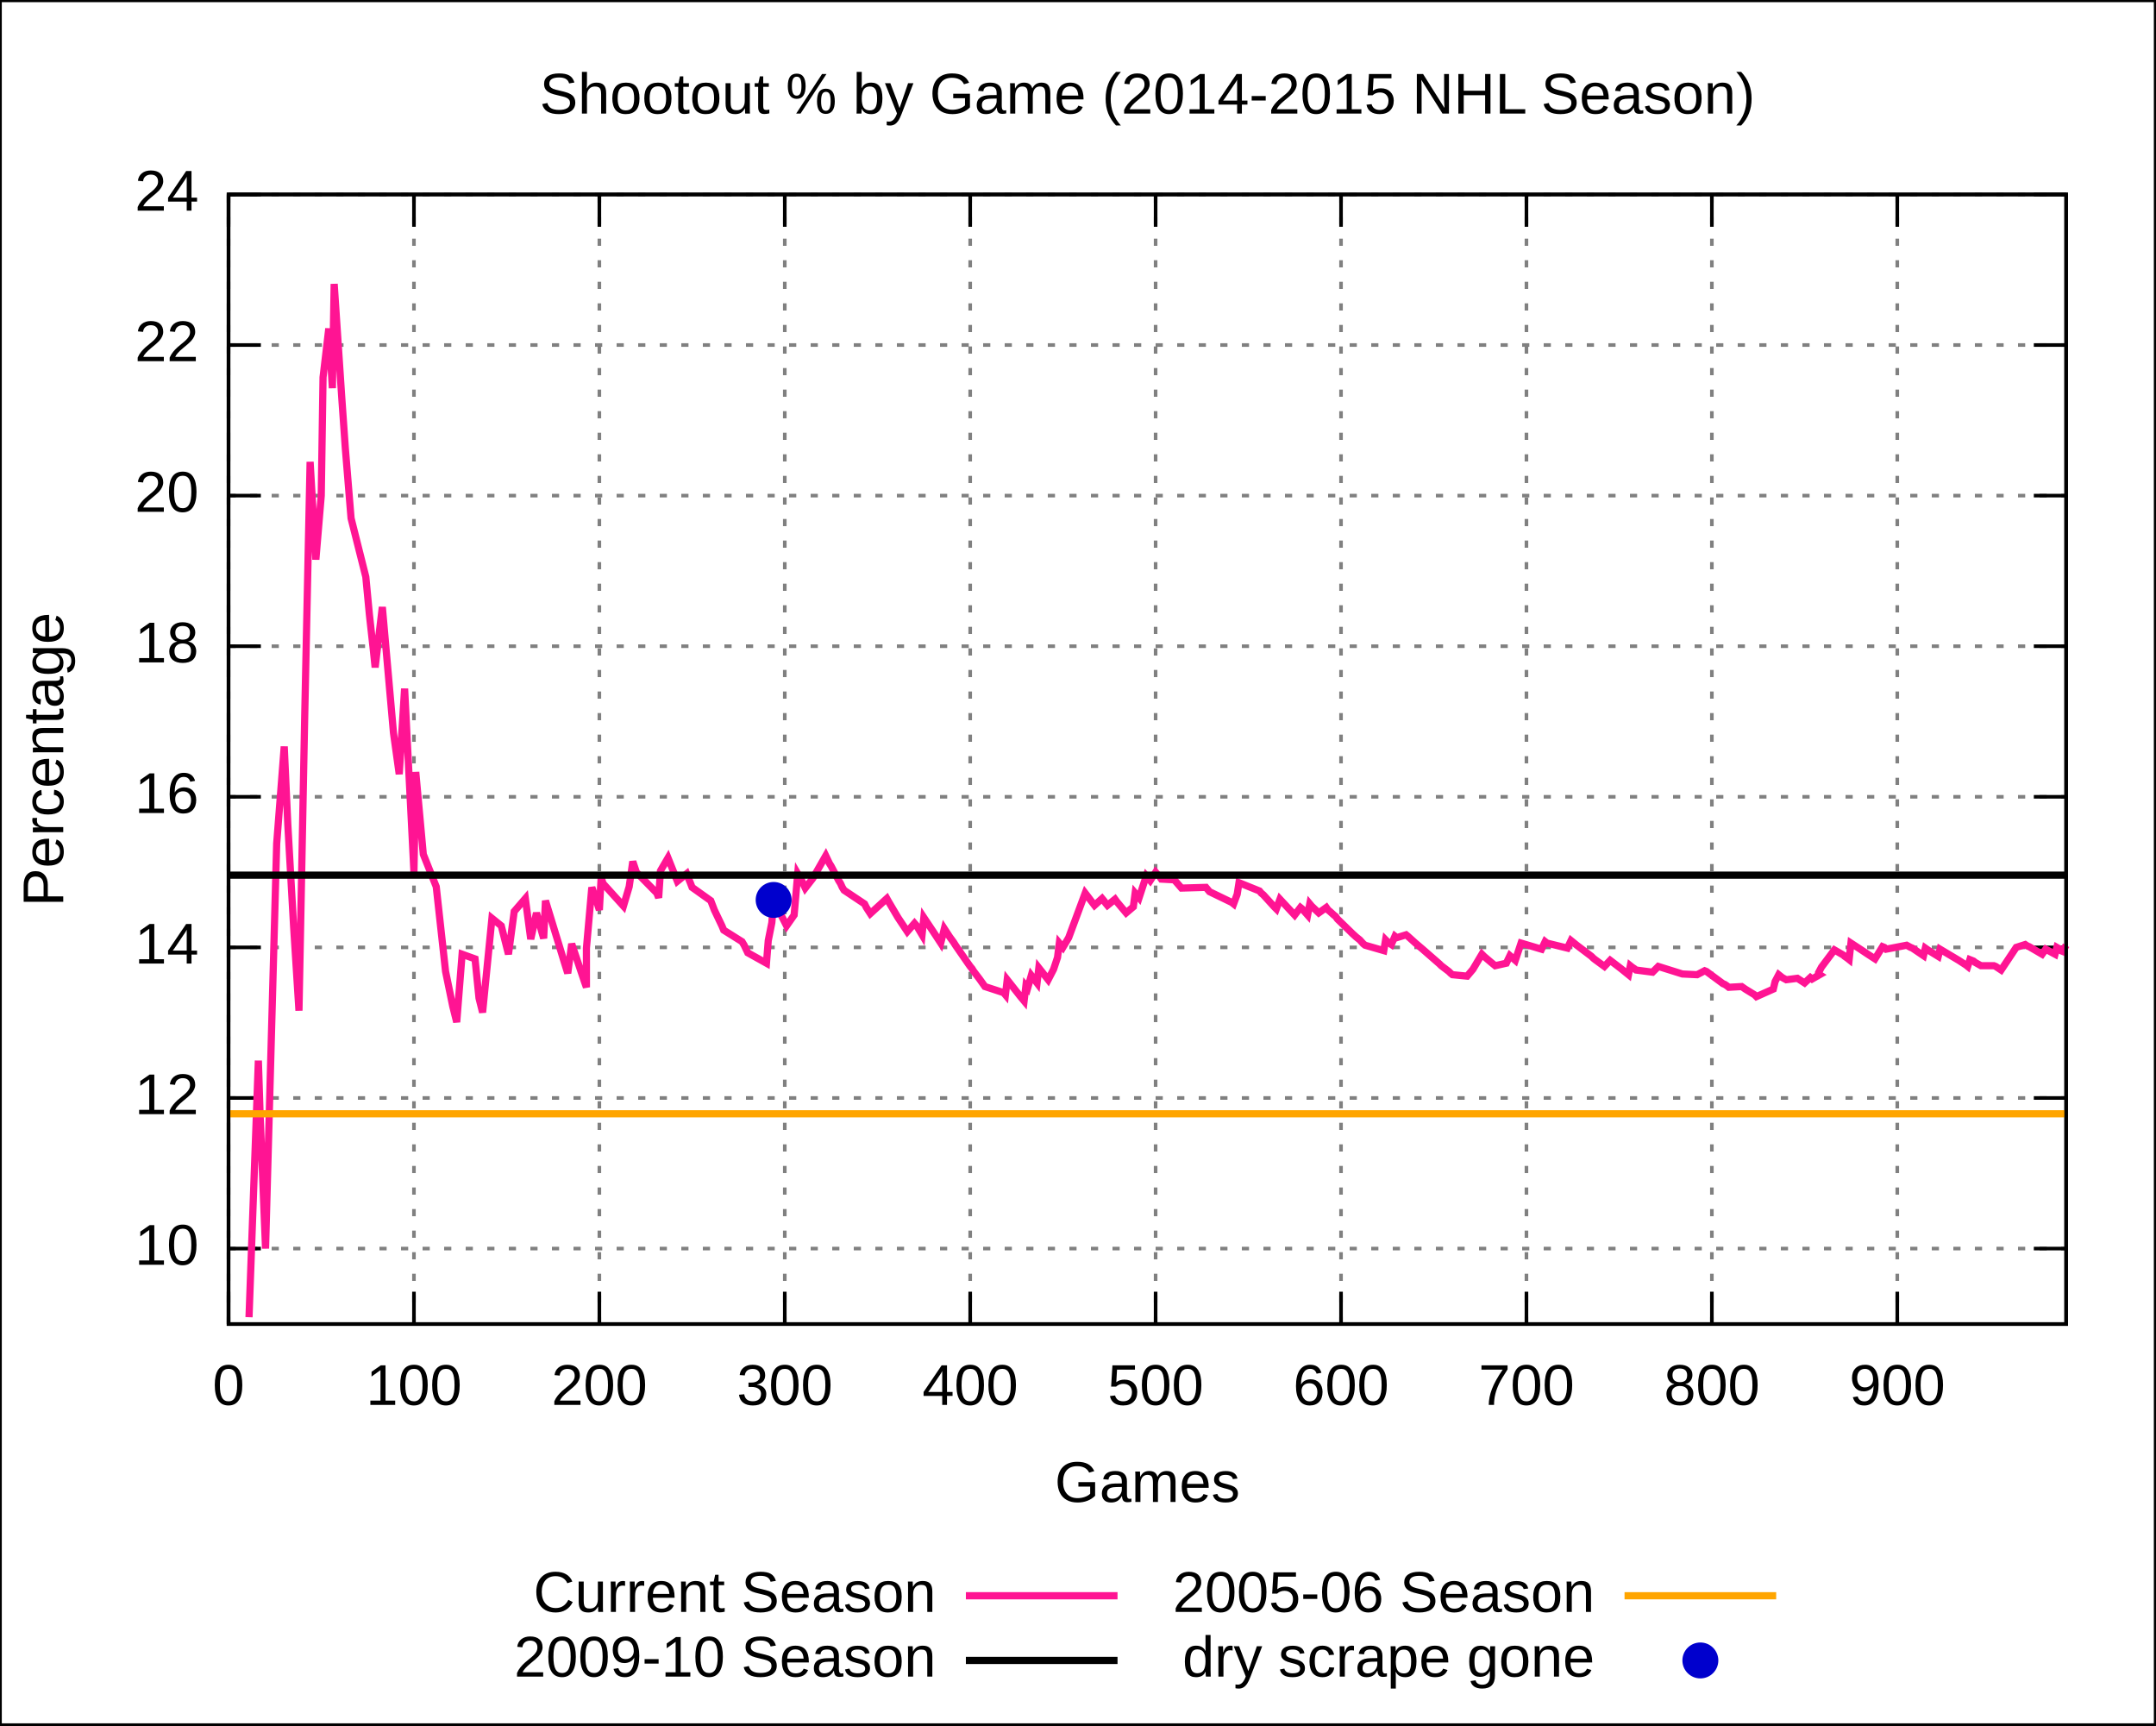
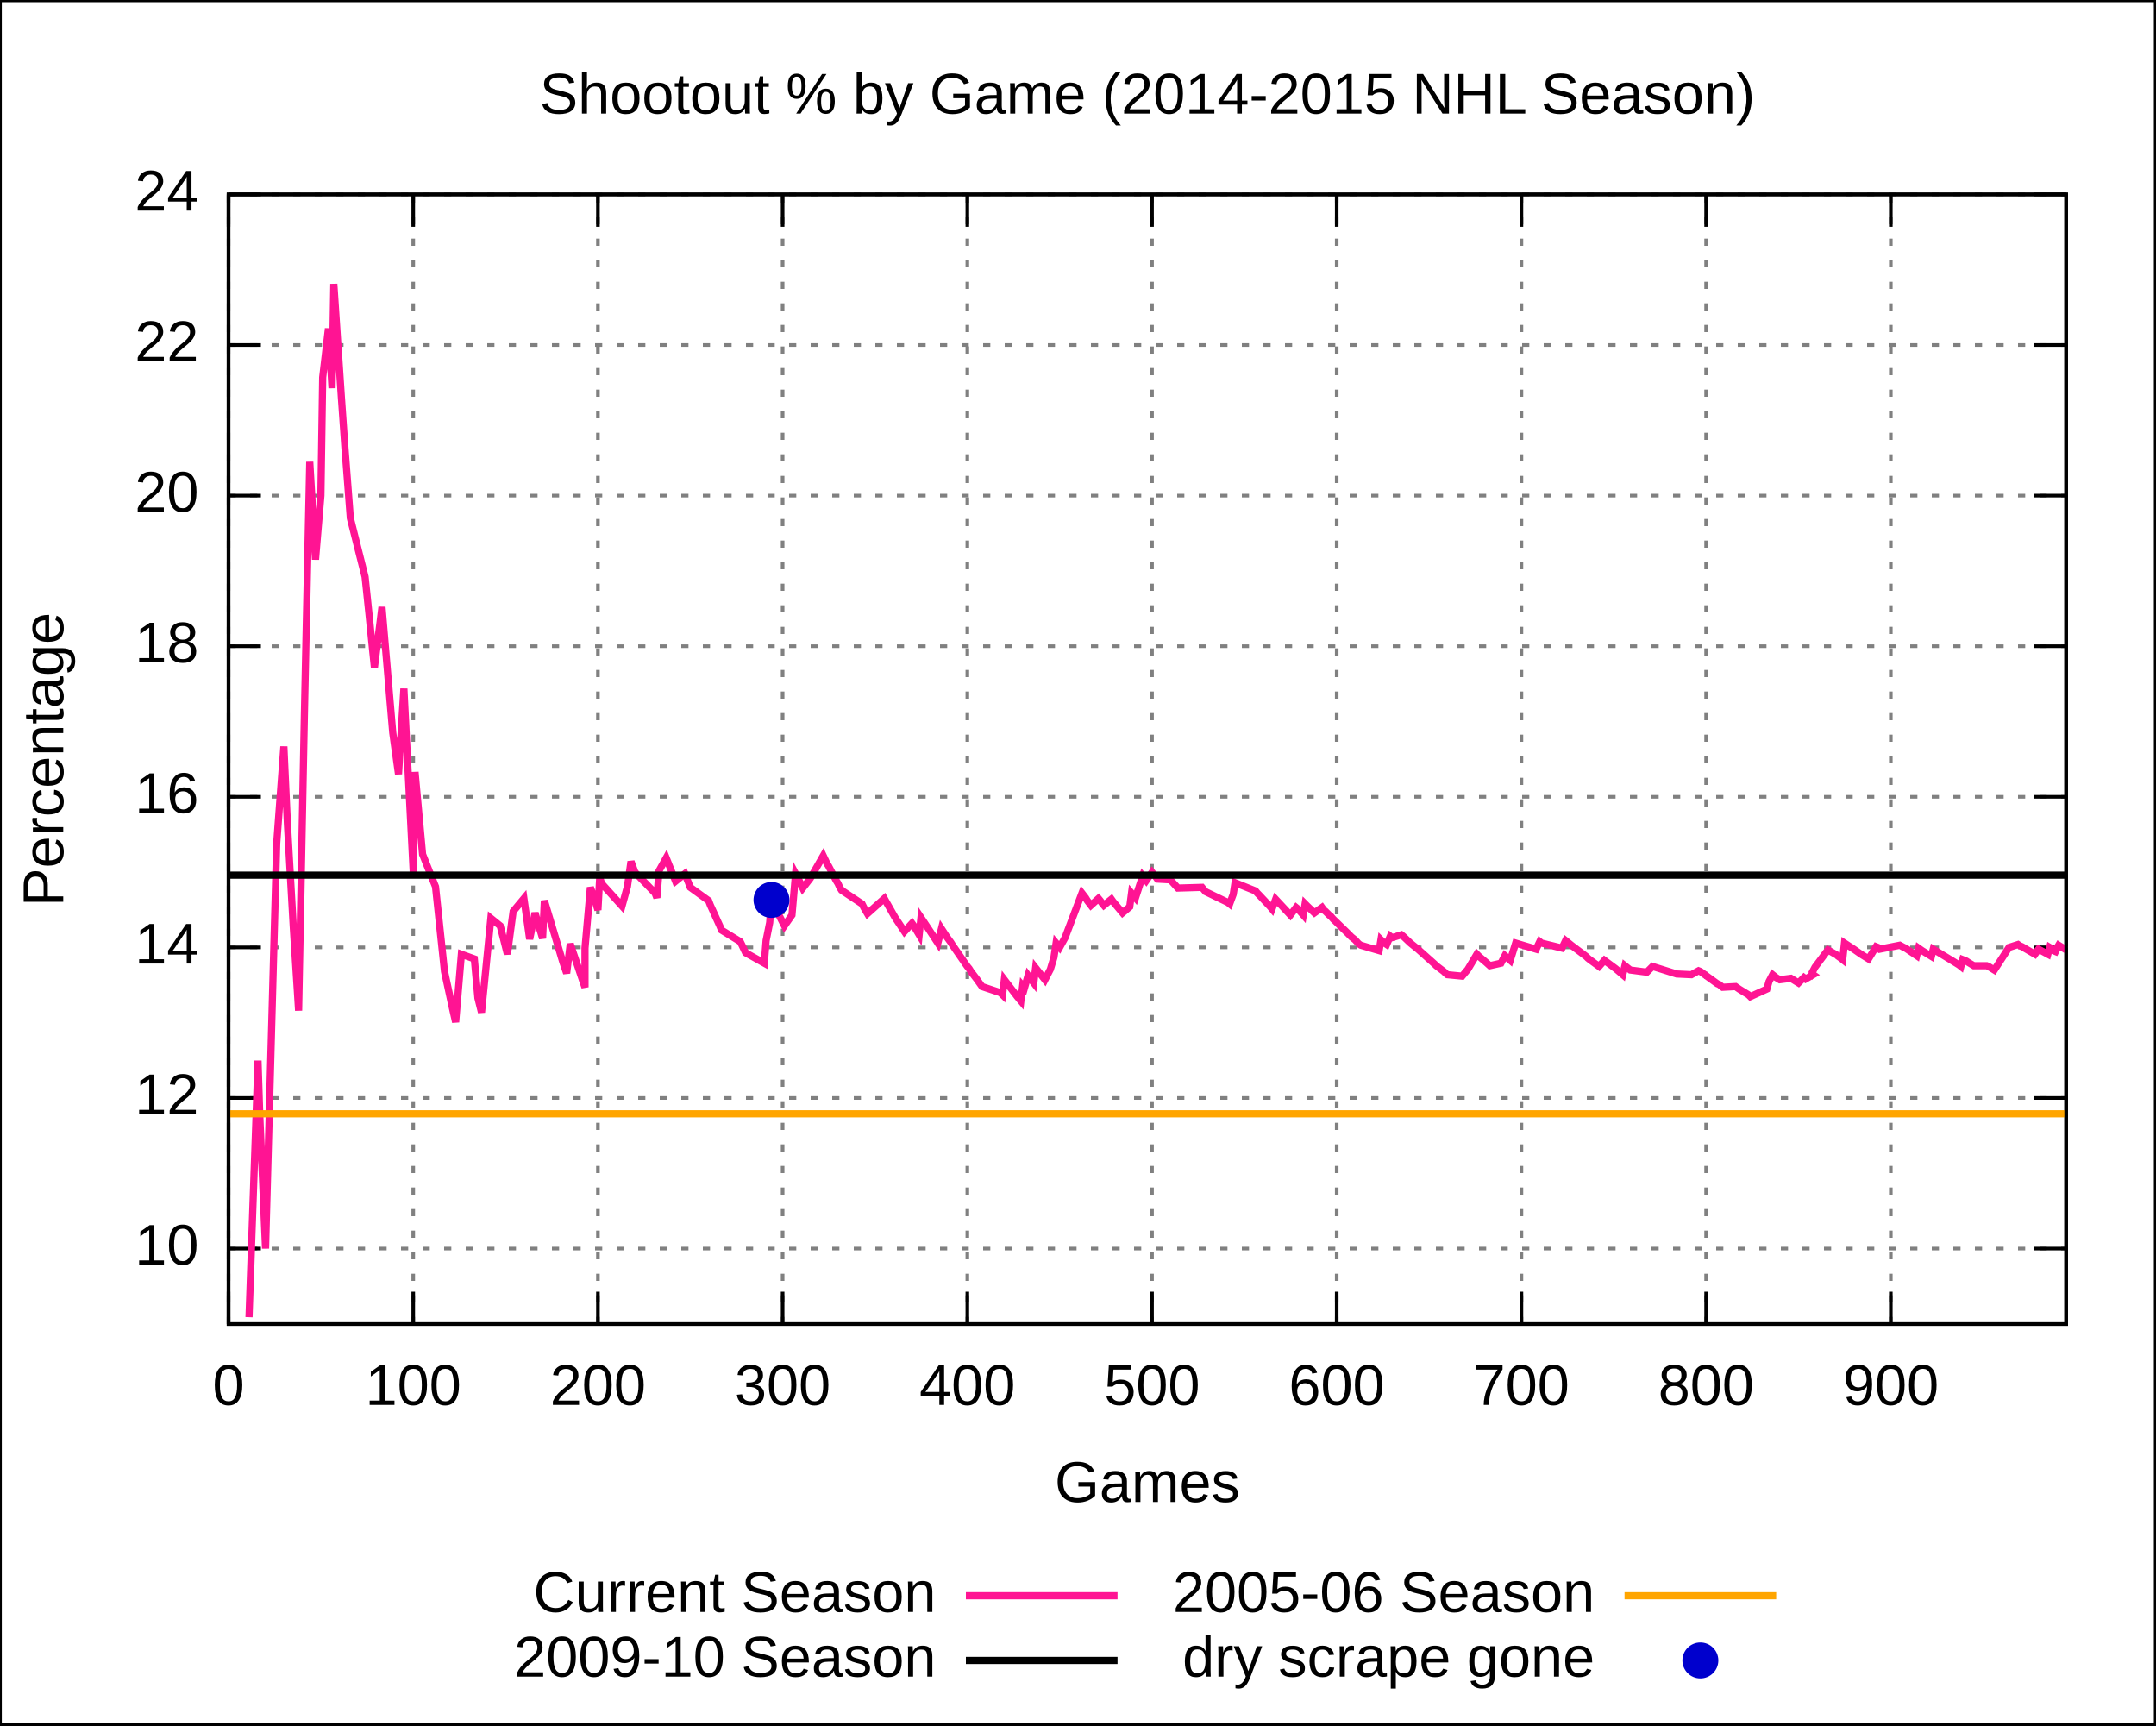
<svg xmlns="http://www.w3.org/2000/svg" xmlns:xlink="http://www.w3.org/1999/xlink" width="600" height="480" viewBox="0 0 600 480">
  <g id="gnuplot_canvas">
    <rect x="0" y="0" width="600" height="480" fill="none" />
    <defs>
      <circle id="gpDot" r="0.5" stroke-width="0.5" />
      <path id="gpPt0" stroke-width="0.222" stroke="currentColor" d="M-1,0 h2 M0,-1 v2" />
      <path id="gpPt1" stroke-width="0.222" stroke="currentColor" d="M-1,-1 L1,1 M1,-1 L-1,1" />
      <path id="gpPt2" stroke-width="0.222" stroke="currentColor" d="M-1,0 L1,0 M0,-1 L0,1 M-1,-1 L1,1 M-1,1 L1,-1" />
      <rect id="gpPt3" stroke-width="0.222" stroke="currentColor" x="-1" y="-1" width="2" height="2" />
      <rect id="gpPt4" stroke-width="0.222" stroke="currentColor" fill="currentColor" x="-1" y="-1" width="2" height="2" />
      <circle id="gpPt5" stroke-width="0.222" stroke="currentColor" cx="0" cy="0" r="1" />
      <use xlink:href="#gpPt5" id="gpPt6" fill="currentColor" stroke="none" />
      <path id="gpPt7" stroke-width="0.222" stroke="currentColor" d="M0,-1.33 L-1.33,0.67 L1.33,0.67 z" />
      <use xlink:href="#gpPt7" id="gpPt8" fill="currentColor" stroke="none" />
      <use xlink:href="#gpPt7" id="gpPt9" stroke="currentColor" transform="rotate(180)" />
      <use xlink:href="#gpPt9" id="gpPt10" fill="currentColor" stroke="none" />
      <use xlink:href="#gpPt3" id="gpPt11" stroke="currentColor" transform="rotate(45)" />
      <use xlink:href="#gpPt11" id="gpPt12" fill="currentColor" stroke="none" />
    </defs>
    <g style="fill:none; color:white; stroke:currentColor; stroke-width:1.00; stroke-linecap:butt; stroke-linejoin:miter">
</g>
    <g style="fill:none; color:black; stroke:currentColor; stroke-width:1.00; stroke-linecap:butt; stroke-linejoin:miter">
      <g style="stroke:none; shape-rendering:crispEdges">
        <polygon fill="rgb(255, 255, 255)" points="0.0,480.0 599.9,480.0 599.9,0.1 0.0,0.1 " />
      </g>
      <path stroke="black" d="M0.0,480.0 L0.0,0.1 L599.9,0.1 L599.9,480.0 L0.0,480.0  " />
    </g>
    <g style="fill:none; color:gray; stroke:currentColor; stroke-width:1.00; stroke-linecap:butt; stroke-linejoin:miter">
      <path stroke="gray" stroke-dasharray=" 2,4" class="gridline" d="M63.6,347.4 L575.0,347.4  " />
    </g>
    <g style="fill:none; color:black; stroke:currentColor; stroke-width:1.00; stroke-linecap:butt; stroke-linejoin:miter">
      <path stroke="black" d="M63.6,347.4 L72.6,347.4 M575.0,347.4 L566.0,347.4  " />
      <g transform="translate(55.3,351.9)" style="stroke:none; fill:black; font-family:Arial; font-size:12.00pt; text-anchor:end">
        <text> 10</text>
      </g>
    </g>
    <g style="fill:none; color:gray; stroke:currentColor; stroke-width:1.00; stroke-linecap:butt; stroke-linejoin:miter">
      <path stroke="gray" stroke-dasharray=" 2,4" class="gridline" d="M63.6,305.5 L575.0,305.5  " />
    </g>
    <g style="fill:none; color:black; stroke:currentColor; stroke-width:1.00; stroke-linecap:butt; stroke-linejoin:miter">
      <path stroke="black" d="M63.6,305.5 L72.6,305.5 M575.0,305.5 L566.0,305.5  " />
      <g transform="translate(55.3,310.0)" style="stroke:none; fill:black; font-family:Arial; font-size:12.00pt; text-anchor:end">
        <text> 12</text>
      </g>
    </g>
    <g style="fill:none; color:gray; stroke:currentColor; stroke-width:1.00; stroke-linecap:butt; stroke-linejoin:miter">
      <path stroke="gray" stroke-dasharray=" 2,4" class="gridline" d="M63.6,263.6 L575.0,263.6  " />
    </g>
    <g style="fill:none; color:black; stroke:currentColor; stroke-width:1.00; stroke-linecap:butt; stroke-linejoin:miter">
      <path stroke="black" d="M63.6,263.6 L72.6,263.6 M575.0,263.6 L566.0,263.6  " />
      <g transform="translate(55.3,268.1)" style="stroke:none; fill:black; font-family:Arial; font-size:12.00pt; text-anchor:end">
        <text> 14</text>
      </g>
    </g>
    <g style="fill:none; color:gray; stroke:currentColor; stroke-width:1.00; stroke-linecap:butt; stroke-linejoin:miter">
      <path stroke="gray" stroke-dasharray=" 2,4" class="gridline" d="M63.6,221.7 L575.0,221.7  " />
    </g>
    <g style="fill:none; color:black; stroke:currentColor; stroke-width:1.00; stroke-linecap:butt; stroke-linejoin:miter">
      <path stroke="black" d="M63.6,221.7 L72.6,221.7 M575.0,221.7 L566.0,221.7  " />
      <g transform="translate(55.3,226.2)" style="stroke:none; fill:black; font-family:Arial; font-size:12.00pt; text-anchor:end">
        <text> 16</text>
      </g>
    </g>
    <g style="fill:none; color:gray; stroke:currentColor; stroke-width:1.00; stroke-linecap:butt; stroke-linejoin:miter">
      <path stroke="gray" stroke-dasharray=" 2,4" class="gridline" d="M63.6,179.8 L575.0,179.8  " />
    </g>
    <g style="fill:none; color:black; stroke:currentColor; stroke-width:1.00; stroke-linecap:butt; stroke-linejoin:miter">
      <path stroke="black" d="M63.6,179.8 L72.6,179.8 M575.0,179.8 L566.0,179.8  " />
      <g transform="translate(55.3,184.3)" style="stroke:none; fill:black; font-family:Arial; font-size:12.00pt; text-anchor:end">
        <text> 18</text>
      </g>
    </g>
    <g style="fill:none; color:gray; stroke:currentColor; stroke-width:1.00; stroke-linecap:butt; stroke-linejoin:miter">
      <path stroke="gray" stroke-dasharray=" 2,4" class="gridline" d="M63.6,137.9 L575.0,137.9  " />
    </g>
    <g style="fill:none; color:black; stroke:currentColor; stroke-width:1.00; stroke-linecap:butt; stroke-linejoin:miter">
      <path stroke="black" d="M63.6,137.9 L72.6,137.9 M575.0,137.9 L566.0,137.9  " />
      <g transform="translate(55.3,142.4)" style="stroke:none; fill:black; font-family:Arial; font-size:12.00pt; text-anchor:end">
        <text> 20</text>
      </g>
    </g>
    <g style="fill:none; color:gray; stroke:currentColor; stroke-width:1.00; stroke-linecap:butt; stroke-linejoin:miter">
      <path stroke="gray" stroke-dasharray=" 2,4" class="gridline" d="M63.6,96.0 L575.0,96.0  " />
    </g>
    <g style="fill:none; color:black; stroke:currentColor; stroke-width:1.00; stroke-linecap:butt; stroke-linejoin:miter">
      <path stroke="black" d="M63.6,96.0 L72.6,96.0 M575.0,96.0 L566.0,96.0  " />
      <g transform="translate(55.3,100.5)" style="stroke:none; fill:black; font-family:Arial; font-size:12.00pt; text-anchor:end">
        <text> 22</text>
      </g>
    </g>
    <g style="fill:none; color:gray; stroke:currentColor; stroke-width:1.00; stroke-linecap:butt; stroke-linejoin:miter">
      <path stroke="gray" stroke-dasharray=" 2,4" class="gridline" d="M63.6,54.1 L575.0,54.1  " />
    </g>
    <g style="fill:none; color:black; stroke:currentColor; stroke-width:1.00; stroke-linecap:butt; stroke-linejoin:miter">
      <path stroke="black" d="M63.6,54.1 L72.6,54.1 M575.0,54.1 L566.0,54.1  " />
      <g transform="translate(55.3,58.6)" style="stroke:none; fill:black; font-family:Arial; font-size:12.00pt; text-anchor:end">
        <text> 24</text>
      </g>
    </g>
    <g style="fill:none; color:gray; stroke:currentColor; stroke-width:1.00; stroke-linecap:butt; stroke-linejoin:miter">
      <path stroke="gray" stroke-dasharray=" 2,4" class="gridline" d="M63.6,368.4 L63.6,54.1  " />
    </g>
    <g style="fill:none; color:black; stroke:currentColor; stroke-width:1.00; stroke-linecap:butt; stroke-linejoin:miter">
      <path stroke="black" d="M63.6,368.4 L63.6,359.4 M63.6,54.1 L63.6,63.1  " />
      <g transform="translate(63.6,390.9)" style="stroke:none; fill:black; font-family:Arial; font-size:12.00pt; text-anchor:middle">
        <text> 0</text>
      </g>
    </g>
    <g style="fill:none; color:gray; stroke:currentColor; stroke-width:1.00; stroke-linecap:butt; stroke-linejoin:miter">
-       <path stroke="gray" stroke-dasharray=" 2,4" class="gridline" d="M115.2,368.4 L115.2,54.1  " />
-     </g>
-     <g style="fill:none; color:black; stroke:currentColor; stroke-width:1.00; stroke-linecap:butt; stroke-linejoin:miter">
-       <path stroke="black" d="M115.2,368.4 L115.2,359.4 M115.2,54.1 L115.2,63.1  " />
-       <g transform="translate(115.2,390.9)" style="stroke:none; fill:black; font-family:Arial; font-size:12.00pt; text-anchor:middle">
+       <path stroke="gray" stroke-dasharray=" 2,4" class="gridline" d="M115.0,368.4 L115.0,54.1  " />
+     </g>
+     <g style="fill:none; color:black; stroke:currentColor; stroke-width:1.00; stroke-linecap:butt; stroke-linejoin:miter">
+       <path stroke="black" d="M115.0,368.4 L115.0,359.4 M115.0,54.1 L115.0,63.1  " />
+       <g transform="translate(115.0,390.9)" style="stroke:none; fill:black; font-family:Arial; font-size:12.00pt; text-anchor:middle">
        <text> 100</text>
      </g>
    </g>
    <g style="fill:none; color:gray; stroke:currentColor; stroke-width:1.00; stroke-linecap:butt; stroke-linejoin:miter">
-       <path stroke="gray" stroke-dasharray=" 2,4" class="gridline" d="M166.8,368.4 L166.8,54.1  " />
-     </g>
-     <g style="fill:none; color:black; stroke:currentColor; stroke-width:1.00; stroke-linecap:butt; stroke-linejoin:miter">
-       <path stroke="black" d="M166.8,368.4 L166.8,359.4 M166.8,54.1 L166.8,63.1  " />
-       <g transform="translate(166.8,390.9)" style="stroke:none; fill:black; font-family:Arial; font-size:12.00pt; text-anchor:middle">
+       <path stroke="gray" stroke-dasharray=" 2,4" class="gridline" d="M166.4,368.4 L166.4,54.1  " />
+     </g>
+     <g style="fill:none; color:black; stroke:currentColor; stroke-width:1.00; stroke-linecap:butt; stroke-linejoin:miter">
+       <path stroke="black" d="M166.4,368.4 L166.4,359.4 M166.4,54.1 L166.4,63.1  " />
+       <g transform="translate(166.4,390.9)" style="stroke:none; fill:black; font-family:Arial; font-size:12.00pt; text-anchor:middle">
        <text> 200</text>
      </g>
    </g>
    <g style="fill:none; color:gray; stroke:currentColor; stroke-width:1.00; stroke-linecap:butt; stroke-linejoin:miter">
-       <path stroke="gray" stroke-dasharray=" 2,4" class="gridline" d="M218.4,368.4 L218.4,54.1  " />
-     </g>
-     <g style="fill:none; color:black; stroke:currentColor; stroke-width:1.00; stroke-linecap:butt; stroke-linejoin:miter">
-       <path stroke="black" d="M218.4,368.4 L218.4,359.4 M218.4,54.1 L218.4,63.1  " />
-       <g transform="translate(218.4,390.9)" style="stroke:none; fill:black; font-family:Arial; font-size:12.00pt; text-anchor:middle">
+       <path stroke="gray" stroke-dasharray=" 2,4" class="gridline" d="M217.8,368.4 L217.8,54.1  " />
+     </g>
+     <g style="fill:none; color:black; stroke:currentColor; stroke-width:1.00; stroke-linecap:butt; stroke-linejoin:miter">
+       <path stroke="black" d="M217.8,368.4 L217.8,359.4 M217.8,54.1 L217.8,63.1  " />
+       <g transform="translate(217.8,390.9)" style="stroke:none; fill:black; font-family:Arial; font-size:12.00pt; text-anchor:middle">
        <text> 300</text>
      </g>
    </g>
    <g style="fill:none; color:gray; stroke:currentColor; stroke-width:1.00; stroke-linecap:butt; stroke-linejoin:miter">
-       <path stroke="gray" stroke-dasharray=" 2,4" class="gridline" d="M270.0,368.4 L270.0,54.1  " />
-     </g>
-     <g style="fill:none; color:black; stroke:currentColor; stroke-width:1.00; stroke-linecap:butt; stroke-linejoin:miter">
-       <path stroke="black" d="M270.0,368.4 L270.0,359.4 M270.0,54.1 L270.0,63.1  " />
-       <g transform="translate(270.0,390.9)" style="stroke:none; fill:black; font-family:Arial; font-size:12.00pt; text-anchor:middle">
+       <path stroke="gray" stroke-dasharray=" 2,4" class="gridline" d="M269.2,368.4 L269.2,54.1  " />
+     </g>
+     <g style="fill:none; color:black; stroke:currentColor; stroke-width:1.00; stroke-linecap:butt; stroke-linejoin:miter">
+       <path stroke="black" d="M269.2,368.4 L269.2,359.4 M269.2,54.1 L269.2,63.1  " />
+       <g transform="translate(269.2,390.9)" style="stroke:none; fill:black; font-family:Arial; font-size:12.00pt; text-anchor:middle">
        <text> 400</text>
      </g>
    </g>
    <g style="fill:none; color:gray; stroke:currentColor; stroke-width:1.00; stroke-linecap:butt; stroke-linejoin:miter">
-       <path stroke="gray" stroke-dasharray=" 2,4" class="gridline" d="M321.6,368.4 L321.6,54.1  " />
-     </g>
-     <g style="fill:none; color:black; stroke:currentColor; stroke-width:1.00; stroke-linecap:butt; stroke-linejoin:miter">
-       <path stroke="black" d="M321.6,368.4 L321.6,359.4 M321.6,54.1 L321.6,63.1  " />
-       <g transform="translate(321.6,390.9)" style="stroke:none; fill:black; font-family:Arial; font-size:12.00pt; text-anchor:middle">
+       <path stroke="gray" stroke-dasharray=" 2,4" class="gridline" d="M320.6,368.4 L320.6,54.1  " />
+     </g>
+     <g style="fill:none; color:black; stroke:currentColor; stroke-width:1.00; stroke-linecap:butt; stroke-linejoin:miter">
+       <path stroke="black" d="M320.6,368.4 L320.6,359.4 M320.6,54.1 L320.6,63.1  " />
+       <g transform="translate(320.6,390.9)" style="stroke:none; fill:black; font-family:Arial; font-size:12.00pt; text-anchor:middle">
        <text> 500</text>
      </g>
    </g>
    <g style="fill:none; color:gray; stroke:currentColor; stroke-width:1.00; stroke-linecap:butt; stroke-linejoin:miter">
-       <path stroke="gray" stroke-dasharray=" 2,4" class="gridline" d="M373.2,368.4 L373.2,54.1  " />
-     </g>
-     <g style="fill:none; color:black; stroke:currentColor; stroke-width:1.00; stroke-linecap:butt; stroke-linejoin:miter">
-       <path stroke="black" d="M373.2,368.4 L373.2,359.4 M373.2,54.1 L373.2,63.1  " />
-       <g transform="translate(373.2,390.9)" style="stroke:none; fill:black; font-family:Arial; font-size:12.00pt; text-anchor:middle">
+       <path stroke="gray" stroke-dasharray=" 2,4" class="gridline" d="M372.0,368.4 L372.0,54.1  " />
+     </g>
+     <g style="fill:none; color:black; stroke:currentColor; stroke-width:1.00; stroke-linecap:butt; stroke-linejoin:miter">
+       <path stroke="black" d="M372.0,368.4 L372.0,359.4 M372.0,54.1 L372.0,63.1  " />
+       <g transform="translate(372.0,390.9)" style="stroke:none; fill:black; font-family:Arial; font-size:12.00pt; text-anchor:middle">
        <text> 600</text>
      </g>
    </g>
    <g style="fill:none; color:gray; stroke:currentColor; stroke-width:1.00; stroke-linecap:butt; stroke-linejoin:miter">
-       <path stroke="gray" stroke-dasharray=" 2,4" class="gridline" d="M424.8,368.4 L424.8,54.1  " />
-     </g>
-     <g style="fill:none; color:black; stroke:currentColor; stroke-width:1.00; stroke-linecap:butt; stroke-linejoin:miter">
-       <path stroke="black" d="M424.8,368.4 L424.8,359.4 M424.8,54.1 L424.8,63.1  " />
-       <g transform="translate(424.8,390.9)" style="stroke:none; fill:black; font-family:Arial; font-size:12.00pt; text-anchor:middle">
+       <path stroke="gray" stroke-dasharray=" 2,4" class="gridline" d="M423.4,368.4 L423.4,54.1  " />
+     </g>
+     <g style="fill:none; color:black; stroke:currentColor; stroke-width:1.00; stroke-linecap:butt; stroke-linejoin:miter">
+       <path stroke="black" d="M423.4,368.4 L423.4,359.4 M423.4,54.1 L423.4,63.1  " />
+       <g transform="translate(423.4,390.9)" style="stroke:none; fill:black; font-family:Arial; font-size:12.00pt; text-anchor:middle">
        <text> 700</text>
      </g>
    </g>
    <g style="fill:none; color:gray; stroke:currentColor; stroke-width:1.00; stroke-linecap:butt; stroke-linejoin:miter">
-       <path stroke="gray" stroke-dasharray=" 2,4" class="gridline" d="M476.4,368.4 L476.4,54.1  " />
-     </g>
-     <g style="fill:none; color:black; stroke:currentColor; stroke-width:1.00; stroke-linecap:butt; stroke-linejoin:miter">
-       <path stroke="black" d="M476.4,368.4 L476.4,359.4 M476.4,54.1 L476.4,63.1  " />
-       <g transform="translate(476.4,390.9)" style="stroke:none; fill:black; font-family:Arial; font-size:12.00pt; text-anchor:middle">
+       <path stroke="gray" stroke-dasharray=" 2,4" class="gridline" d="M474.8,368.4 L474.8,54.1  " />
+     </g>
+     <g style="fill:none; color:black; stroke:currentColor; stroke-width:1.00; stroke-linecap:butt; stroke-linejoin:miter">
+       <path stroke="black" d="M474.8,368.4 L474.8,359.4 M474.8,54.1 L474.8,63.1  " />
+       <g transform="translate(474.8,390.9)" style="stroke:none; fill:black; font-family:Arial; font-size:12.00pt; text-anchor:middle">
        <text> 800</text>
      </g>
    </g>
    <g style="fill:none; color:gray; stroke:currentColor; stroke-width:1.00; stroke-linecap:butt; stroke-linejoin:miter">
-       <path stroke="gray" stroke-dasharray=" 2,4" class="gridline" d="M528.0,368.4 L528.0,54.1  " />
-     </g>
-     <g style="fill:none; color:black; stroke:currentColor; stroke-width:1.00; stroke-linecap:butt; stroke-linejoin:miter">
-       <path stroke="black" d="M528.0,368.4 L528.0,359.4 M528.0,54.1 L528.0,63.1  " />
-       <g transform="translate(528.0,390.9)" style="stroke:none; fill:black; font-family:Arial; font-size:12.00pt; text-anchor:middle">
+       <path stroke="gray" stroke-dasharray=" 2,4" class="gridline" d="M526.2,368.4 L526.2,54.1  " />
+     </g>
+     <g style="fill:none; color:black; stroke:currentColor; stroke-width:1.00; stroke-linecap:butt; stroke-linejoin:miter">
+       <path stroke="black" d="M526.2,368.4 L526.2,359.4 M526.2,54.1 L526.2,63.1  " />
+       <g transform="translate(526.2,390.9)" style="stroke:none; fill:black; font-family:Arial; font-size:12.00pt; text-anchor:middle">
        <text> 900</text>
      </g>
      <path stroke="black" d="M63.6,54.1 L63.6,368.4 L575.0,368.4 L575.0,54.1 L63.6,54.1 Z  " />
      <g transform="translate(17.6,211.3) rotate(270)" style="stroke:none; fill:black; font-family:Arial; font-size:12.00pt; text-anchor:middle">
        <text>Percentage</text>
      </g>
      <g transform="translate(319.3,417.9)" style="stroke:none; fill:black; font-family:Arial; font-size:12.00pt; text-anchor:middle">
        <text>Games</text>
      </g>
      <g transform="translate(319.3,31.6)" style="stroke:none; fill:black; font-family:Arial; font-size:12.00pt; text-anchor:middle">
        <text>Shootout % by Game (2014-2015 NHL Season)</text>
      </g>
    </g>
    <g id="gnuplot_plot_1">
      <g style="fill:none; color:white; stroke:black; stroke-width:2.00; stroke-linecap:butt; stroke-linejoin:miter">
</g>
      <g style="fill:none; color:red; stroke:currentColor; stroke-width:2.00; stroke-linecap:butt; stroke-linejoin:miter">
        <g transform="translate(260.5,448.5)" style="stroke:none; fill:black; font-family:Arial; font-size:12.00pt; text-anchor:end">
          <text>Current Season</text>
        </g>
-         <path stroke="rgb(255,  20, 147)" d="M268.8,444.0 L311.0,444.0 M69.3,366.5 L71.9,295.1 L72.4,310.6 L73.9,347.4 L77.0,234.7 L79.1,207.7    L80.1,229.5 L81.7,257.6 L83.2,281.2 L84.8,199.3 L86.3,128.5 L87.9,155.7 L89.4,137.9 L89.9,105.0    L91.5,91.4 L92.5,108.0 L93.0,79.0 L95.1,110.5 L96.1,124.7 L97.7,144.2 L101.8,160.5 L102.8,171.0    L103.9,180.9 L104.4,185.7 L106.4,168.9 L109.5,203.9 L111.1,215.4 L112.6,191.6 L115.2,242.7 L115.7,214.8    L117.8,237.7 L121.4,246.7 L124.0,270.3 L126.0,280.0 L127.1,284.4 L128.6,265.5 L132.2,266.8 L133.3,277.7    L134.3,281.7 L136.9,255.5 L139.5,257.6 L141.5,265.5 L143.1,253.6 L146.2,250.0 L147.7,261.3 L149.3,254.0    L150.3,257.6 L150.8,259.4 L151.3,261.1 L151.8,250.6 L157.0,267.6 L158.0,270.8 L159.1,262.6 L159.6,264.1    L162.7,273.3 L163.2,274.7 L163.2,263.8 L164.7,246.9 L165.8,250.0 L166.8,253.2 L167.3,244.1 L167.8,245.8    L173.5,252.1 L175.1,246.7 L176.1,239.7 L177.1,242.7 L182.8,248.5 L183.3,249.8 L183.8,242.3 L185.9,238.7    L187.5,242.7 L188.5,245.2 L191.1,243.1 L191.6,244.4 L192.1,245.6 L192.6,246.9 L197.8,250.6 L198.3,251.9    L198.8,253.2 L200.9,257.6 L201.4,258.8 L206.5,262.0 L207.1,263.0 L208.1,265.1 L213.3,268.0 L213.8,261.7    L214.8,256.7 L215.3,250.4 L215.8,251.5 L218.9,257.6 L221.0,254.6 L222.0,243.1 L223.1,245.0 L224.1,247.1    L226.2,244.4 L229.8,238.1 L230.8,240.2 L231.3,241.0 L233.4,245.0 L233.9,245.8 L234.4,246.9 L234.9,247.7    L240.6,251.5 L241.1,252.5 L242.2,254.2 L246.8,250.0 L247.3,250.9 L249.9,255.3 L252.5,259.2 L254.5,256.9    L255.1,257.6 L256.6,260.1 L257.1,255.3 L259.7,259.2 L261.8,262.4 L262.8,258.4 L264.3,260.7 L265.4,262.2    L265.9,263.0 L269.5,268.2 L270.0,268.9 L270.5,269.5 L271.0,270.3 L272.6,272.4 L274.1,274.5 L279.3,276.2    L279.8,276.8 L280.3,272.6 L284.0,277.3 L285.0,278.5 L285.5,274.3 L286.0,274.9 L287.0,271.4 L287.6,272.2    L288.6,273.5 L289.1,269.3 L291.7,272.6 L293.2,269.7 L294.3,266.4 L294.8,262.4 L295.3,263.0 L295.8,263.6    L297.4,260.9 L302.0,248.5 L303.0,249.8 L303.6,250.6 L304.6,251.9 L306.7,250.0 L307.2,250.6 L307.7,251.3    L308.2,251.9 L310.3,250.2 L310.8,250.9 L313.4,254.0 L315.4,252.3 L315.9,248.5 L317.0,249.8 L319.0,243.7    L320.1,245.0 L321.6,242.7 L322.1,243.3 L322.7,243.9 L323.2,244.6 L326.8,244.8 L328.8,247.1 L335.6,246.9    L336.1,247.5 L336.6,248.1 L342.8,251.1 L343.3,251.5 L344.3,248.8 L344.8,245.6 L350.5,247.9 L351.0,248.5    L351.6,249.0 L354.6,252.3 L355.2,252.9 L356.2,250.2 L360.3,254.6 L361.9,252.5 L362.4,252.9 L363.9,254.6    L364.5,251.5 L365.0,252.1 L367.0,254.0 L369.1,252.5 L369.6,253.2 L370.1,253.6 L371.2,254.6 L371.7,255.0    L372.2,255.7 L375.8,259.2 L376.3,259.7 L377.4,260.7 L378.4,261.5 L379.4,262.6 L379.9,263.0 L385.1,264.5    L385.6,261.5 L386.1,262.0 L386.6,262.4 L387.2,262.8 L388.2,260.5 L388.7,260.9 L391.3,260.1 L391.8,260.5    L393.9,262.4 L395.9,264.1 L400.6,268.2 L401.1,268.7 L403.2,270.3 L403.7,270.8 L404.2,271.2 L408.3,271.6    L409.9,269.7 L412.4,265.5 L413.0,266.1 L415.0,267.8 L416.1,268.7 L419.2,268.0 L420.2,265.9 L421.7,267.2    L423.3,262.4 L429.0,264.1 L430.0,262.0 L430.5,262.4 L436.2,263.8 L437.2,261.7 L438.8,263.0 L442.9,266.1    L443.4,266.6 L443.9,267.0 L446.5,268.9 L448.1,267.2 L451.1,269.5 L453.2,271.2 L453.7,268.7 L454.2,269.1    L454.8,269.5 L455.3,269.9 L459.9,270.5 L461.5,268.9 L468.2,271.0 L472.3,271.2 L474.4,270.1 L474.9,270.3    L479.5,273.7 L480.0,273.9 L480.6,274.3 L481.1,274.7 L484.7,274.5 L485.7,275.2 L488.3,276.8 L488.8,277.3    L493.5,275.2 L494.0,273.1 L495.0,271.2 L496.0,272.0 L497.1,272.6 L500.2,272.2 L502.2,273.5 L503.8,272.0    L504.3,272.4 L506.4,271.2 L505.3,270.5 L505.9,271.0 L506.9,269.1 L510.5,264.3 L513.6,266.1 L513.1,265.9    L514.1,266.6 L514.6,267.0 L515.1,262.4 L517.7,264.1 L519.8,265.5 L521.8,266.8 L523.9,263.4 L524.4,263.6    L524.9,264.1 L530.6,263.0 L531.7,263.6 L532.2,263.8 L535.3,265.9 L535.8,263.8 L536.8,264.5 L539.4,266.1    L539.9,264.1 L545.1,267.2 L547.1,268.5 L547.6,268.9 L548.2,267.0 L548.7,267.2 L549.2,267.4 L549.7,267.8    L551.3,268.7 L554.9,268.7 L555.4,268.9 L556.9,269.9 L561.1,263.6 L563.6,262.8 L564.2,263.2 L564.7,263.4    L568.3,265.5 L569.3,264.1 L571.9,265.5 L572.4,263.6 L575.0,265.1 L574.0,264.7 L575.0,263.0  " />
+         <path stroke="rgb(255,  20, 147)" d="M268.8,444.0 L311.0,444.0 M69.3,366.5 L71.8,295.1 L72.3,310.6 L73.9,347.4 L77.0,234.7 L79.0,207.7    L80.0,229.5 L81.6,257.6 L83.1,281.2 L84.7,199.3 L86.2,128.5 L87.8,155.7 L89.3,137.9 L89.8,105.0    L91.4,91.4 L92.4,108.0 L92.9,79.0 L95.0,110.5 L96.0,124.7 L97.5,144.2 L101.6,160.5 L102.7,171.0    L103.7,180.9 L104.2,185.7 L106.3,168.9 L109.3,203.9 L110.9,215.4 L112.4,191.6 L115.0,242.7 L115.5,214.8    L117.6,237.7 L121.2,246.7 L123.7,270.3 L125.8,280.0 L126.8,284.4 L128.4,265.5 L132.0,266.8 L133.0,277.7    L134.0,281.7 L136.6,255.5 L139.2,257.6 L141.2,265.5 L142.8,253.6 L145.8,250.0 L147.4,261.3 L148.9,254.0    L149.9,257.6 L150.5,259.4 L151.0,261.1 L151.5,250.6 L156.6,267.6 L157.7,270.8 L158.7,262.6 L159.2,264.1    L162.3,273.3 L162.8,274.7 L162.8,263.8 L164.3,246.9 L165.4,250.0 L166.4,253.2 L166.9,244.1 L167.4,245.8    L173.1,252.1 L174.6,246.7 L175.6,239.7 L176.7,242.7 L182.3,248.5 L182.8,249.8 L183.4,242.3 L185.4,238.7    L187.0,242.7 L188.0,245.2 L190.6,243.1 L191.1,244.4 L191.6,245.6 L192.1,246.9 L197.2,250.6 L197.7,251.9    L198.3,253.2 L200.3,257.6 L200.8,258.8 L206.0,262.0 L206.5,263.0 L207.5,265.1 L212.7,268.0 L213.2,261.7    L214.2,256.7 L214.7,250.4 L215.2,251.5 L218.3,257.6 L220.4,254.6 L221.4,243.1 L222.4,245.0 L223.4,247.1    L225.5,244.4 L229.1,238.1 L230.1,240.2 L230.6,241.0 L232.7,245.0 L233.2,245.8 L233.7,246.9 L234.2,247.7    L239.9,251.5 L240.4,252.5 L241.4,254.2 L246.1,250.0 L246.6,250.9 L249.1,255.3 L251.7,259.2 L253.8,256.9    L254.3,257.6 L255.8,260.1 L256.3,255.3 L258.9,259.2 L261.0,262.4 L262.0,258.4 L263.5,260.7 L264.6,262.2    L265.1,263.0 L268.7,268.2 L269.2,268.9 L269.7,269.5 L270.2,270.3 L271.8,272.4 L273.3,274.5 L278.4,276.2    L279.0,276.8 L279.5,272.6 L283.1,277.3 L284.1,278.5 L284.6,274.3 L285.1,274.9 L286.1,271.4 L286.7,272.2    L287.7,273.5 L288.2,269.3 L290.8,272.6 L292.3,269.7 L293.3,266.4 L293.9,262.4 L294.4,263.0 L294.9,263.6    L296.4,260.9 L301.1,248.5 L302.1,249.8 L302.6,250.6 L303.6,251.9 L305.7,250.0 L306.2,250.6 L306.7,251.3    L307.2,251.9 L309.3,250.2 L309.8,250.9 L312.4,254.0 L314.4,252.3 L314.9,248.5 L316.0,249.8 L318.0,243.7    L319.0,245.0 L320.6,242.7 L321.1,243.3 L321.6,243.9 L322.1,244.6 L325.7,244.8 L327.8,247.1 L334.5,246.9    L335.0,247.5 L335.5,248.1 L341.7,251.1 L342.2,251.5 L343.2,248.8 L343.7,245.6 L349.4,247.9 L349.9,248.5    L350.4,249.0 L353.5,252.3 L354.0,252.9 L355.0,250.2 L359.1,254.6 L360.7,252.5 L361.2,252.9 L362.7,254.6    L363.2,251.5 L363.8,252.1 L365.8,254.0 L367.9,252.5 L368.4,253.2 L368.9,253.6 L369.9,254.6 L370.4,255.0    L371.0,255.7 L374.6,259.2 L375.1,259.7 L376.1,260.7 L377.1,261.5 L378.1,262.6 L378.7,263.0 L383.8,264.5    L384.3,261.5 L384.8,262.0 L385.3,262.4 L385.9,262.8 L386.9,260.5 L387.4,260.9 L390.0,260.1 L390.5,260.5    L392.5,262.4 L394.6,264.1 L399.2,268.2 L399.7,268.7 L401.8,270.3 L402.3,270.8 L402.8,271.2 L406.9,271.6    L408.5,269.7 L411.0,265.5 L411.6,266.1 L413.6,267.8 L414.6,268.7 L417.7,268.0 L418.8,265.9 L420.3,267.2    L421.8,262.4 L427.5,264.1 L428.5,262.0 L429.0,262.4 L434.7,263.8 L435.7,261.7 L437.3,263.0 L441.4,266.1    L441.9,266.6 L442.4,267.0 L445.0,268.9 L446.5,267.2 L449.6,269.5 L451.6,271.2 L452.2,268.7 L452.7,269.1    L453.2,269.5 L453.7,269.9 L458.3,270.5 L459.9,268.9 L466.6,271.0 L470.7,271.2 L472.7,270.1 L473.2,270.3    L477.9,273.7 L478.4,273.9 L478.9,274.3 L479.4,274.7 L483.0,274.5 L484.0,275.2 L486.6,276.8 L487.1,277.3    L491.7,275.2 L492.3,273.1 L493.3,271.2 L494.3,272.0 L495.3,272.6 L498.4,272.2 L500.5,273.5 L502.0,272.0    L502.5,272.4 L504.6,271.2 L503.6,270.5 L504.1,271.0 L505.1,269.1 L508.7,264.3 L511.8,266.1 L511.3,265.9    L512.3,266.6 L512.8,267.0 L513.3,262.4 L515.9,264.1 L517.9,265.5 L520.0,266.8 L522.1,263.4 L522.6,263.6    L523.1,264.1 L528.7,263.0 L529.8,263.6 L530.3,263.8 L533.4,265.9 L533.9,263.8 L534.9,264.5 L537.5,266.1    L538.0,264.1 L543.1,267.2 L545.2,268.5 L545.7,268.9 L546.2,267.0 L546.7,267.2 L547.2,267.4 L547.8,267.8    L549.3,268.7 L552.9,268.7 L553.4,268.9 L555.0,269.9 L559.1,263.6 L561.6,262.8 L562.2,263.2 L562.7,263.4    L566.3,265.5 L567.3,264.1 L569.9,265.5 L570.4,263.6 L572.9,265.1 L571.9,264.7 L572.9,263.0 L575.0,264.3     " />
      </g>
    </g>
    <g id="gnuplot_plot_2">
      <g style="fill:none; color:green; stroke:currentColor; stroke-width:2.00; stroke-linecap:butt; stroke-linejoin:miter">
        <g transform="translate(260.5,466.5)" style="stroke:none; fill:black; font-family:Arial; font-size:12.00pt; text-anchor:end">
          <text>2009-10 Season</text>
        </g>
        <path stroke="rgb(  0,   0,   0)" d="M268.8,462.0 L311.0,462.0 M63.6,243.5 L68.8,243.5 L73.9,243.5 L79.1,243.5 L84.3,243.5 L89.4,243.5    L94.6,243.5 L99.8,243.5 L104.9,243.5 L110.1,243.5 L115.3,243.5 L120.4,243.5 L125.6,243.5 L130.8,243.5    L135.9,243.5 L141.1,243.5 L146.3,243.5 L151.4,243.5 L156.6,243.5 L161.7,243.5 L166.9,243.5 L172.1,243.5    L177.2,243.5 L182.4,243.5 L187.6,243.5 L192.7,243.5 L197.9,243.5 L203.1,243.5 L208.2,243.5 L213.4,243.5    L218.6,243.5 L223.7,243.5 L228.9,243.5 L234.1,243.5 L239.2,243.5 L244.4,243.5 L249.6,243.5 L254.7,243.5    L259.9,243.5 L265.1,243.5 L270.2,243.5 L275.4,243.5 L280.6,243.5 L285.7,243.5 L290.9,243.5 L296.1,243.5    L301.2,243.5 L306.4,243.5 L311.6,243.5 L316.7,243.5 L321.9,243.5 L327.0,243.5 L332.2,243.5 L337.4,243.5    L342.5,243.5 L347.7,243.5 L352.9,243.5 L358.0,243.5 L363.2,243.5 L368.4,243.5 L373.5,243.5 L378.7,243.5    L383.9,243.5 L389.0,243.5 L394.2,243.5 L399.4,243.5 L404.5,243.5 L409.7,243.5 L414.9,243.5 L420.0,243.5    L425.2,243.5 L430.4,243.5 L435.5,243.5 L440.7,243.5 L445.9,243.5 L451.0,243.5 L456.2,243.5 L461.4,243.5    L466.5,243.5 L471.7,243.5 L476.9,243.5 L482.0,243.5 L487.2,243.5 L492.3,243.5 L497.5,243.5 L502.7,243.5    L507.8,243.5 L513.0,243.5 L518.2,243.5 L523.3,243.5 L528.5,243.5 L533.7,243.5 L538.8,243.5 L544.0,243.5    L549.2,243.5 L554.3,243.5 L559.5,243.5 L564.7,243.5 L569.8,243.5 L575.0,243.5  " />
      </g>
    </g>
    <g id="gnuplot_plot_3">
      <g style="fill:none; color:blue; stroke:currentColor; stroke-width:2.00; stroke-linecap:butt; stroke-linejoin:miter">
        <g transform="translate(443.8,448.5)" style="stroke:none; fill:black; font-family:Arial; font-size:12.00pt; text-anchor:end">
          <text>2005-06 Season</text>
        </g>
        <path stroke="rgb(255, 165,   0)" d="M452.1,444.0 L494.3,444.0 M63.6,309.9 L68.8,309.9 L73.9,309.9 L79.1,309.9 L84.3,309.9 L89.4,309.9    L94.6,309.9 L99.8,309.9 L104.9,309.9 L110.1,309.9 L115.3,309.9 L120.4,309.9 L125.6,309.9 L130.8,309.9    L135.9,309.9 L141.1,309.9 L146.3,309.9 L151.4,309.9 L156.6,309.9 L161.7,309.9 L166.9,309.9 L172.1,309.9    L177.2,309.9 L182.4,309.9 L187.6,309.9 L192.7,309.9 L197.9,309.9 L203.1,309.9 L208.2,309.9 L213.4,309.9    L218.6,309.9 L223.7,309.9 L228.9,309.9 L234.1,309.9 L239.2,309.9 L244.4,309.9 L249.6,309.9 L254.7,309.9    L259.9,309.9 L265.1,309.9 L270.2,309.9 L275.4,309.9 L280.6,309.9 L285.7,309.9 L290.9,309.9 L296.1,309.9    L301.2,309.9 L306.4,309.9 L311.6,309.9 L316.7,309.9 L321.9,309.9 L327.0,309.9 L332.2,309.9 L337.4,309.9    L342.5,309.9 L347.7,309.9 L352.9,309.9 L358.0,309.9 L363.2,309.9 L368.4,309.9 L373.5,309.9 L378.7,309.9    L383.9,309.9 L389.0,309.9 L394.2,309.9 L399.4,309.9 L404.5,309.9 L409.7,309.9 L414.9,309.9 L420.0,309.9    L425.2,309.9 L430.4,309.9 L435.5,309.9 L440.7,309.9 L445.9,309.9 L451.0,309.9 L456.2,309.9 L461.4,309.9    L466.5,309.9 L471.7,309.9 L476.9,309.9 L482.0,309.9 L487.2,309.9 L492.3,309.9 L497.5,309.9 L502.7,309.9    L507.8,309.9 L513.0,309.9 L518.2,309.9 L523.3,309.9 L528.5,309.9 L533.7,309.9 L538.8,309.9 L544.0,309.9    L549.2,309.9 L554.3,309.9 L559.5,309.9 L564.7,309.9 L569.8,309.9 L575.0,309.9  " />
      </g>
    </g>
    <g id="gnuplot_plot_4">
      <g style="fill:none; color:cyan; stroke:currentColor; stroke-width:2.00; stroke-linecap:butt; stroke-linejoin:miter">
        <g transform="translate(443.8,466.5)" style="stroke:none; fill:black; font-family:Arial; font-size:12.00pt; text-anchor:end">
          <text>dry scrape gone</text>
        </g>
-         <use xlink:href="#gpPt6" transform="translate(215.3,250.4) scale(4.50)" color="rgb(  0,   0, 205)" />
+         <use xlink:href="#gpPt6" transform="translate(214.7,250.4) scale(4.50)" color="rgb(  0,   0, 205)" />
        <use xlink:href="#gpPt6" transform="translate(473.2,462.0) scale(4.50)" color="rgb(  0,   0, 205)" />
      </g>
    </g>
    <g style="fill:none; color:white; stroke:rgb(  0,   0, 205); stroke-width:1.00; stroke-linecap:butt; stroke-linejoin:miter">
</g>
    <g style="fill:none; color:black; stroke:currentColor; stroke-width:1.00; stroke-linecap:butt; stroke-linejoin:miter">
      <path stroke="black" d="M63.6,54.1 L63.6,368.4 L575.0,368.4 L575.0,54.1 L63.6,54.1 Z  " />
    </g>
  </g>
</svg>
